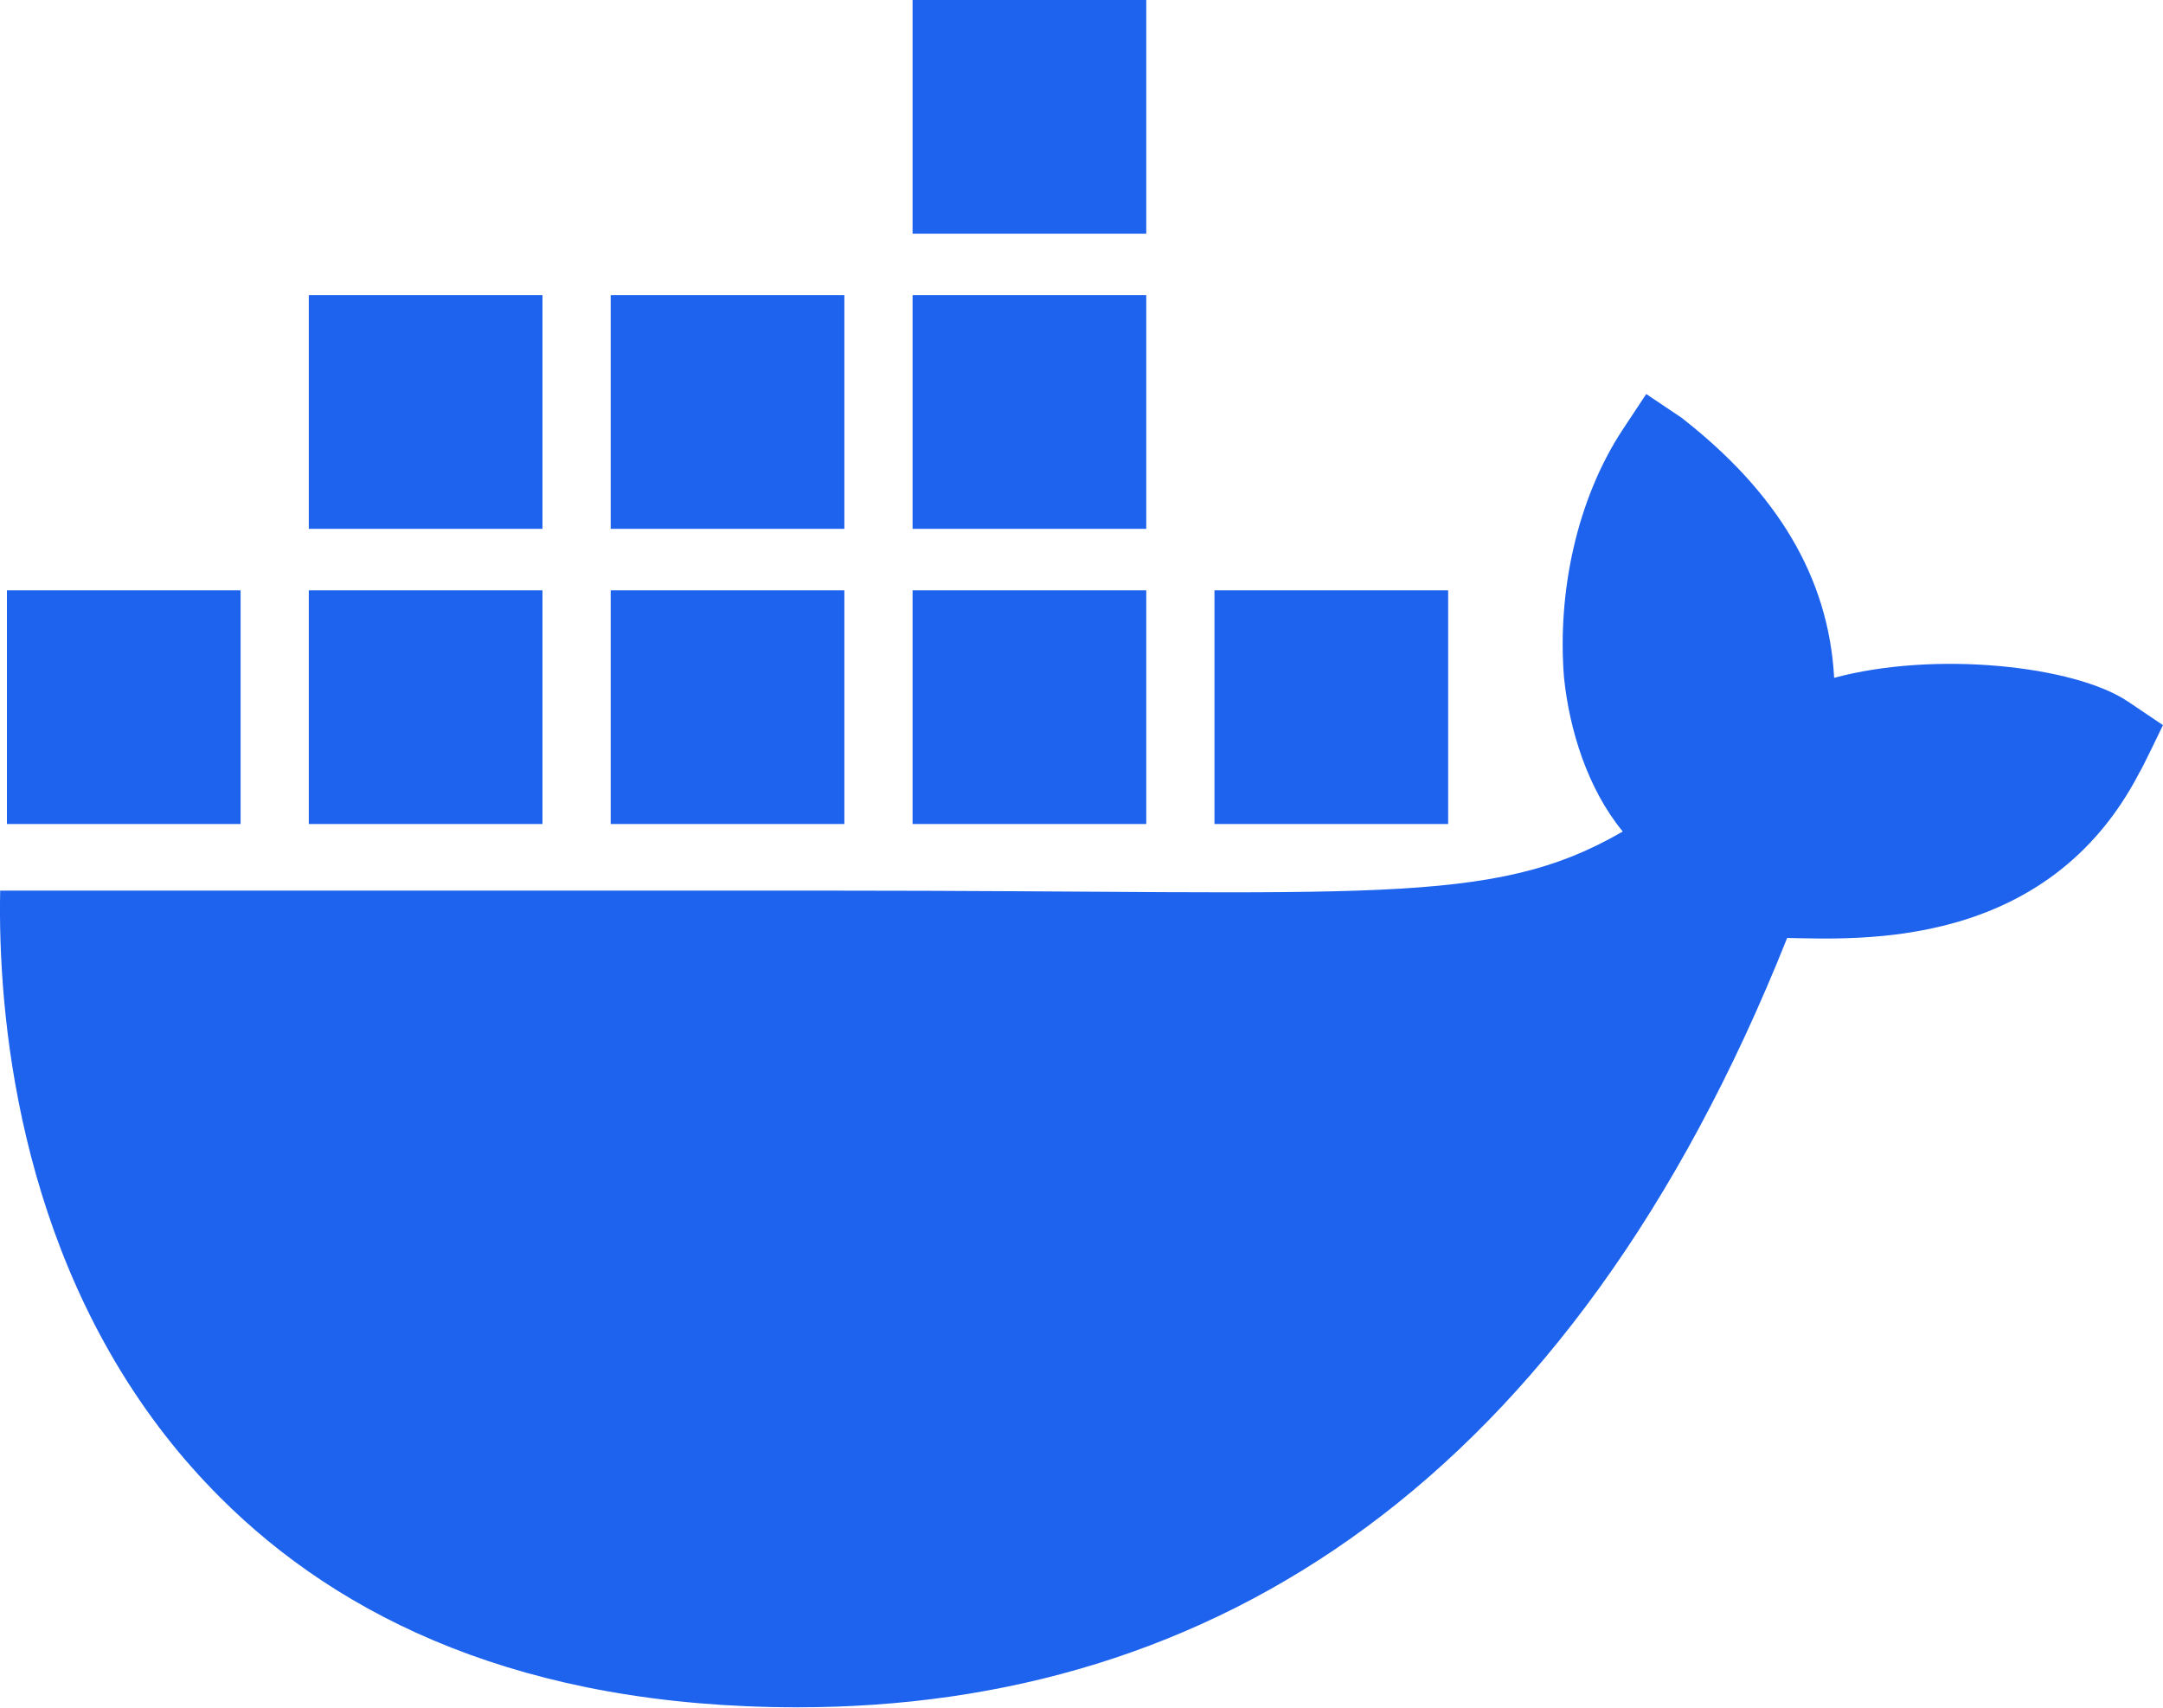
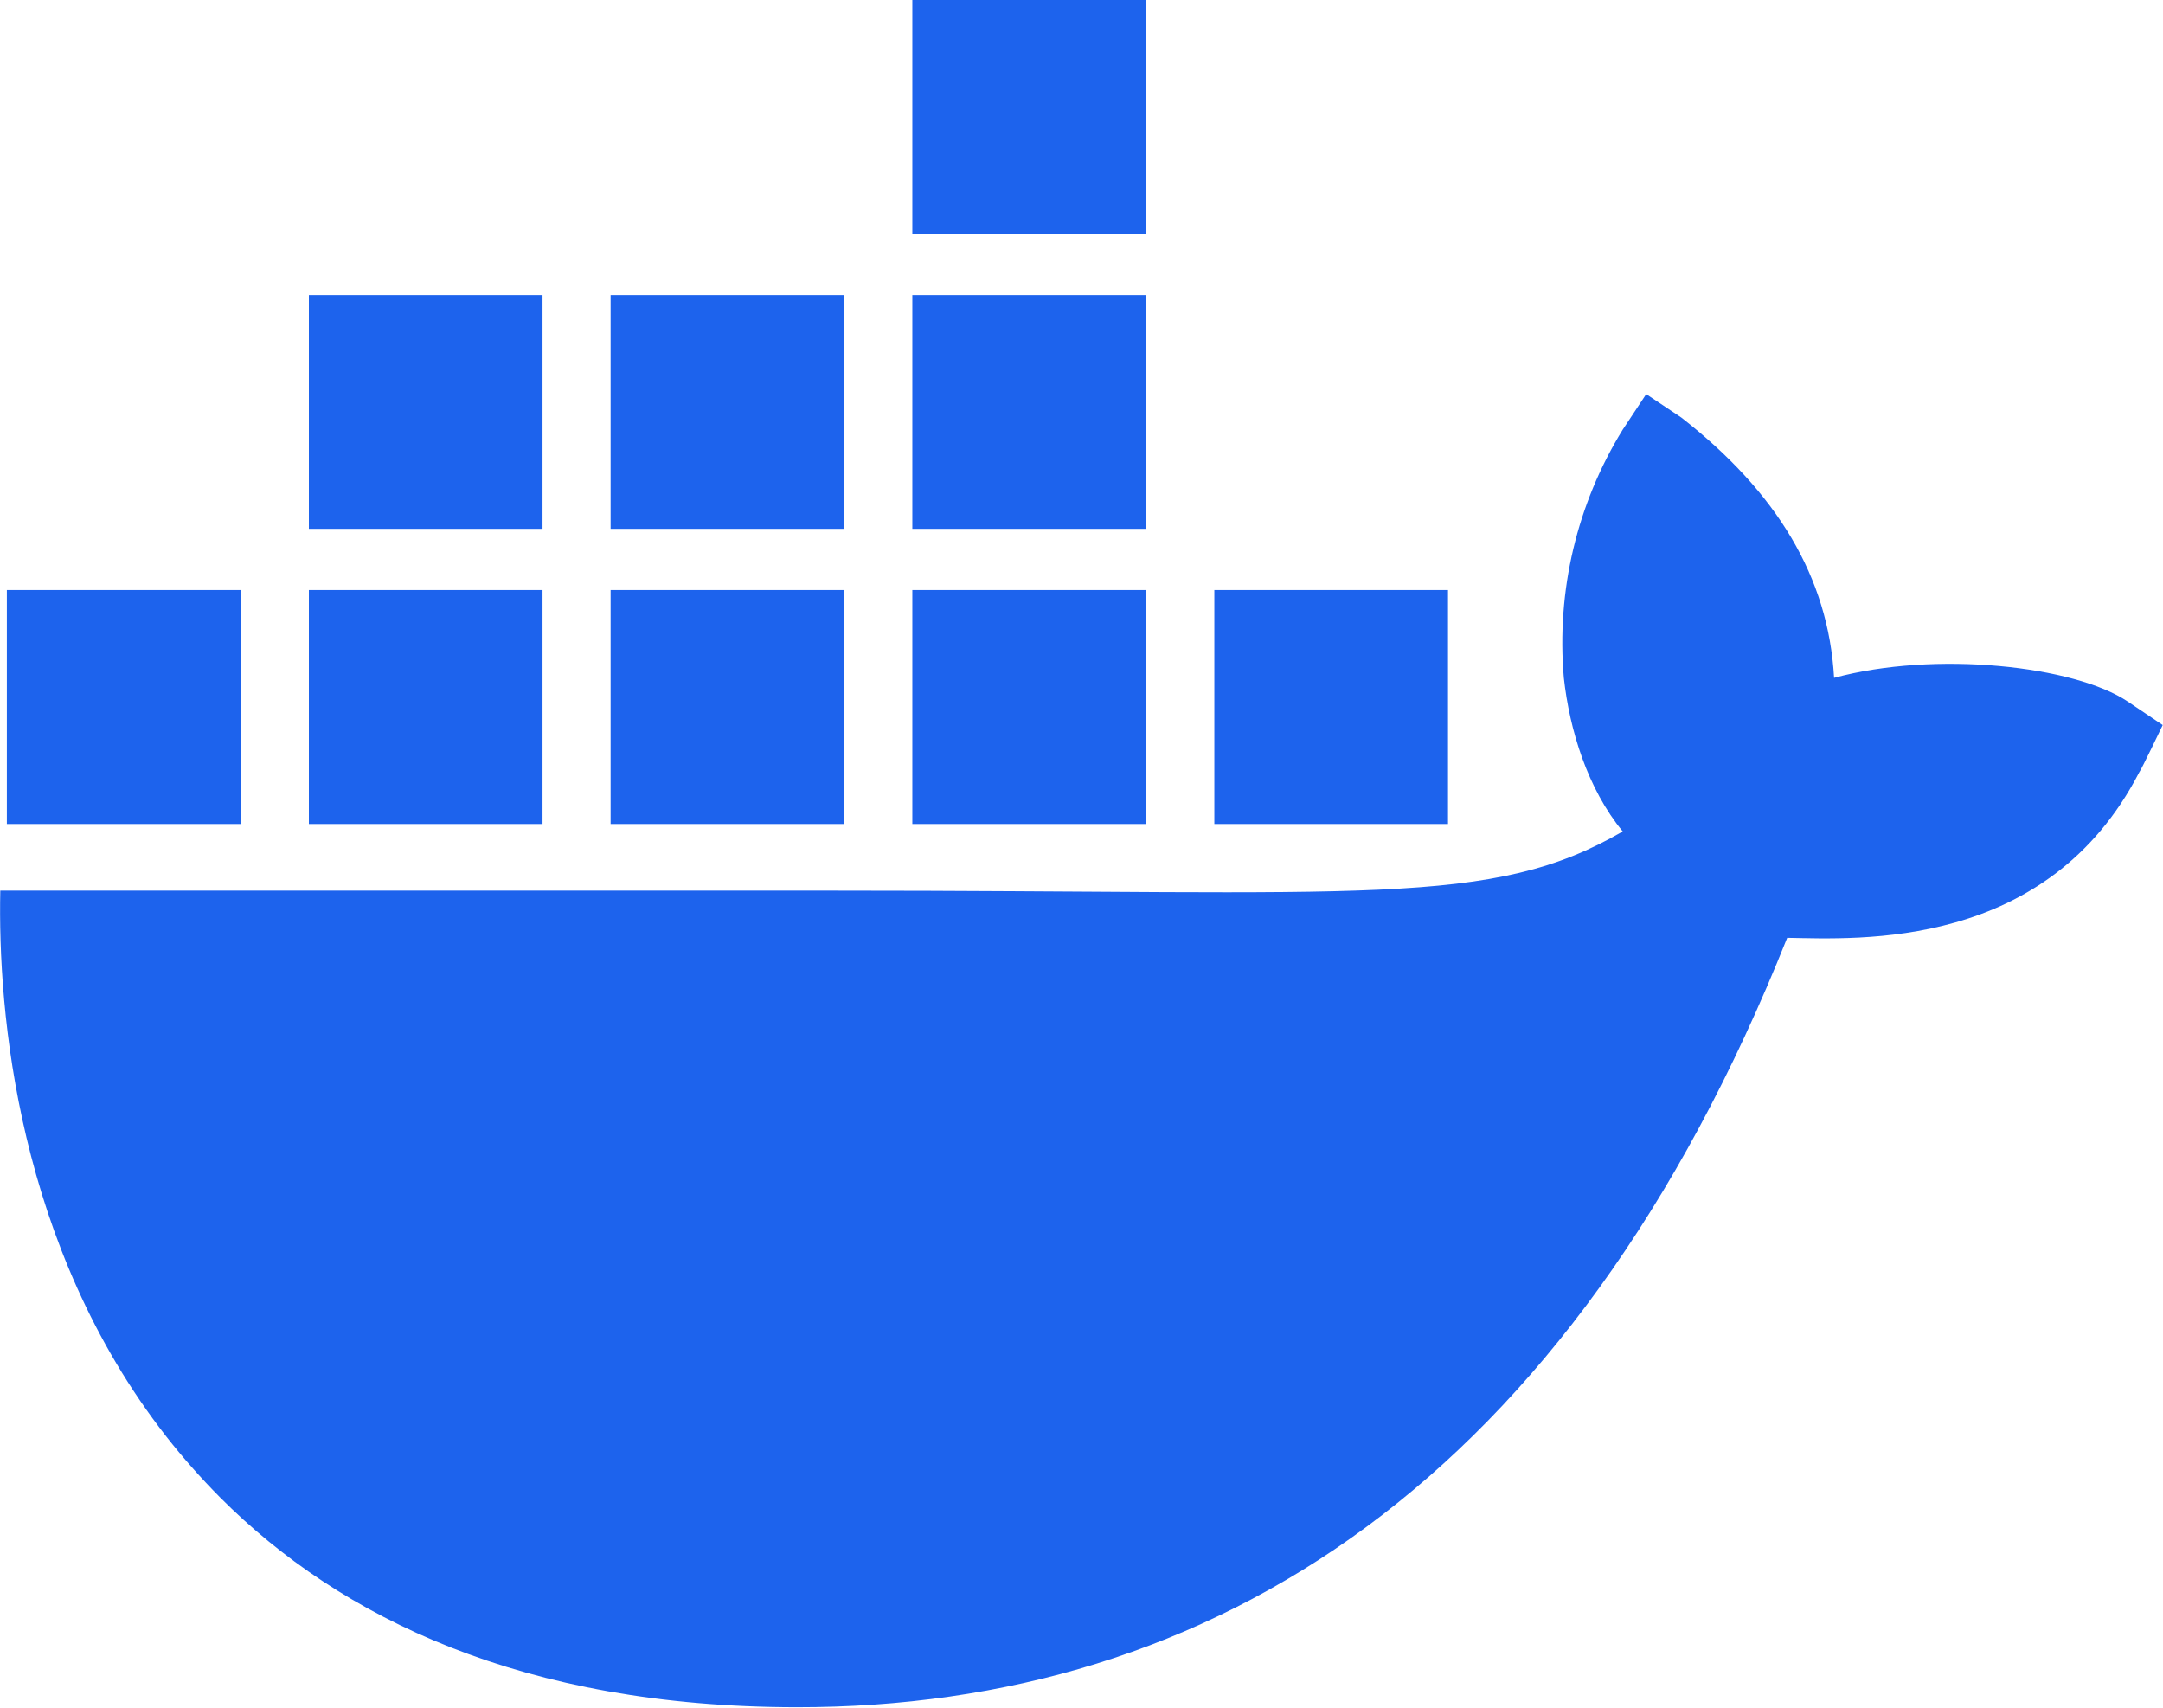
- <svg xmlns="http://www.w3.org/2000/svg" id="Layer_1" data-name="Layer 1" viewBox="0 0 756.26 596.9">
-   <defs>
-     <style>
-       .cls-1 {
-         fill: #1d63ed;
-         stroke-width: 0px;
-       }
-     </style>
-   </defs>
-   <path class="cls-1" d="M743.96,245.25c-18.54-12.48-67.26-17.81-102.68-8.27-1.91-35.28-20.1-65.01-53.38-90.95l-12.32-8.27-8.21,12.4c-16.14,24.5-22.94,57.14-20.53,86.81,1.9,18.28,8.26,38.83,20.53,53.74-46.1,26.74-88.59,20.67-276.77,20.67H.06c-.85,42.49,5.98,124.23,57.96,190.77,5.74,7.35,12.04,14.46,18.87,21.31,42.26,42.32,106.11,73.35,201.59,73.44,145.66.13,270.46-78.6,346.37-268.97,24.98.41,90.92,4.48,123.19-57.88.79-1.05,8.21-16.54,8.21-16.54l-12.3-8.27ZM189.67,206.39h-81.7v81.7h81.7v-81.7ZM295.22,206.39h-81.7v81.7h81.7v-81.7ZM400.77,206.39h-81.7v81.7h81.7v-81.7ZM506.32,206.39h-81.7v81.7h81.7v-81.7ZM84.12,206.39H2.42v81.7h81.7v-81.7ZM189.67,103.2h-81.7v81.7h81.7v-81.7ZM295.22,103.2h-81.7v81.7h81.7v-81.7ZM400.77,103.2h-81.7v81.7h81.7v-81.7ZM400.77,0h-81.7v81.7h81.7V0Z" />
+ <svg xmlns="http://www.w3.org/2000/svg" data-name="Layer 1" viewBox="0 0 756.3 596.9">
+   <path d="M744 245.3c-18.6-12.5-67.3-17.9-102.7-8.3-2-35.3-20.1-65-53.4-91l-12.3-8.2-8.2 12.4a142 142 0 0 0-20.6 86.8c2 18.2 8.3 38.8 20.6 53.7-46.1 26.7-88.6 20.7-276.8 20.7H.1c-.9 42.5 6 124.2 58 190.8q8.6 11 18.8 21.3c42.2 42.3 106.1 73.3 201.6 73.4 145.6.1 270.4-78.6 346.4-269 25 .4 90.9 4.5 123.1-57.9.8-1 8.2-16.5 8.2-16.5zm-554.3-39H108v81.8h81.7zm105.5 0h-81.7v81.8h81.7zm105.6 0H319v81.8h81.7zm105.5 0h-81.7v81.8h81.7zm-422.2 0H2.4v81.8h81.7zm105.6-103.1H108v81.7h81.7zm105.5 0h-81.7v81.7h81.7zm105.6 0H319v81.7h81.7zm0-103.2H319v81.7h81.7z" style="fill:#1d63ed;stroke-width:0" />
</svg>
